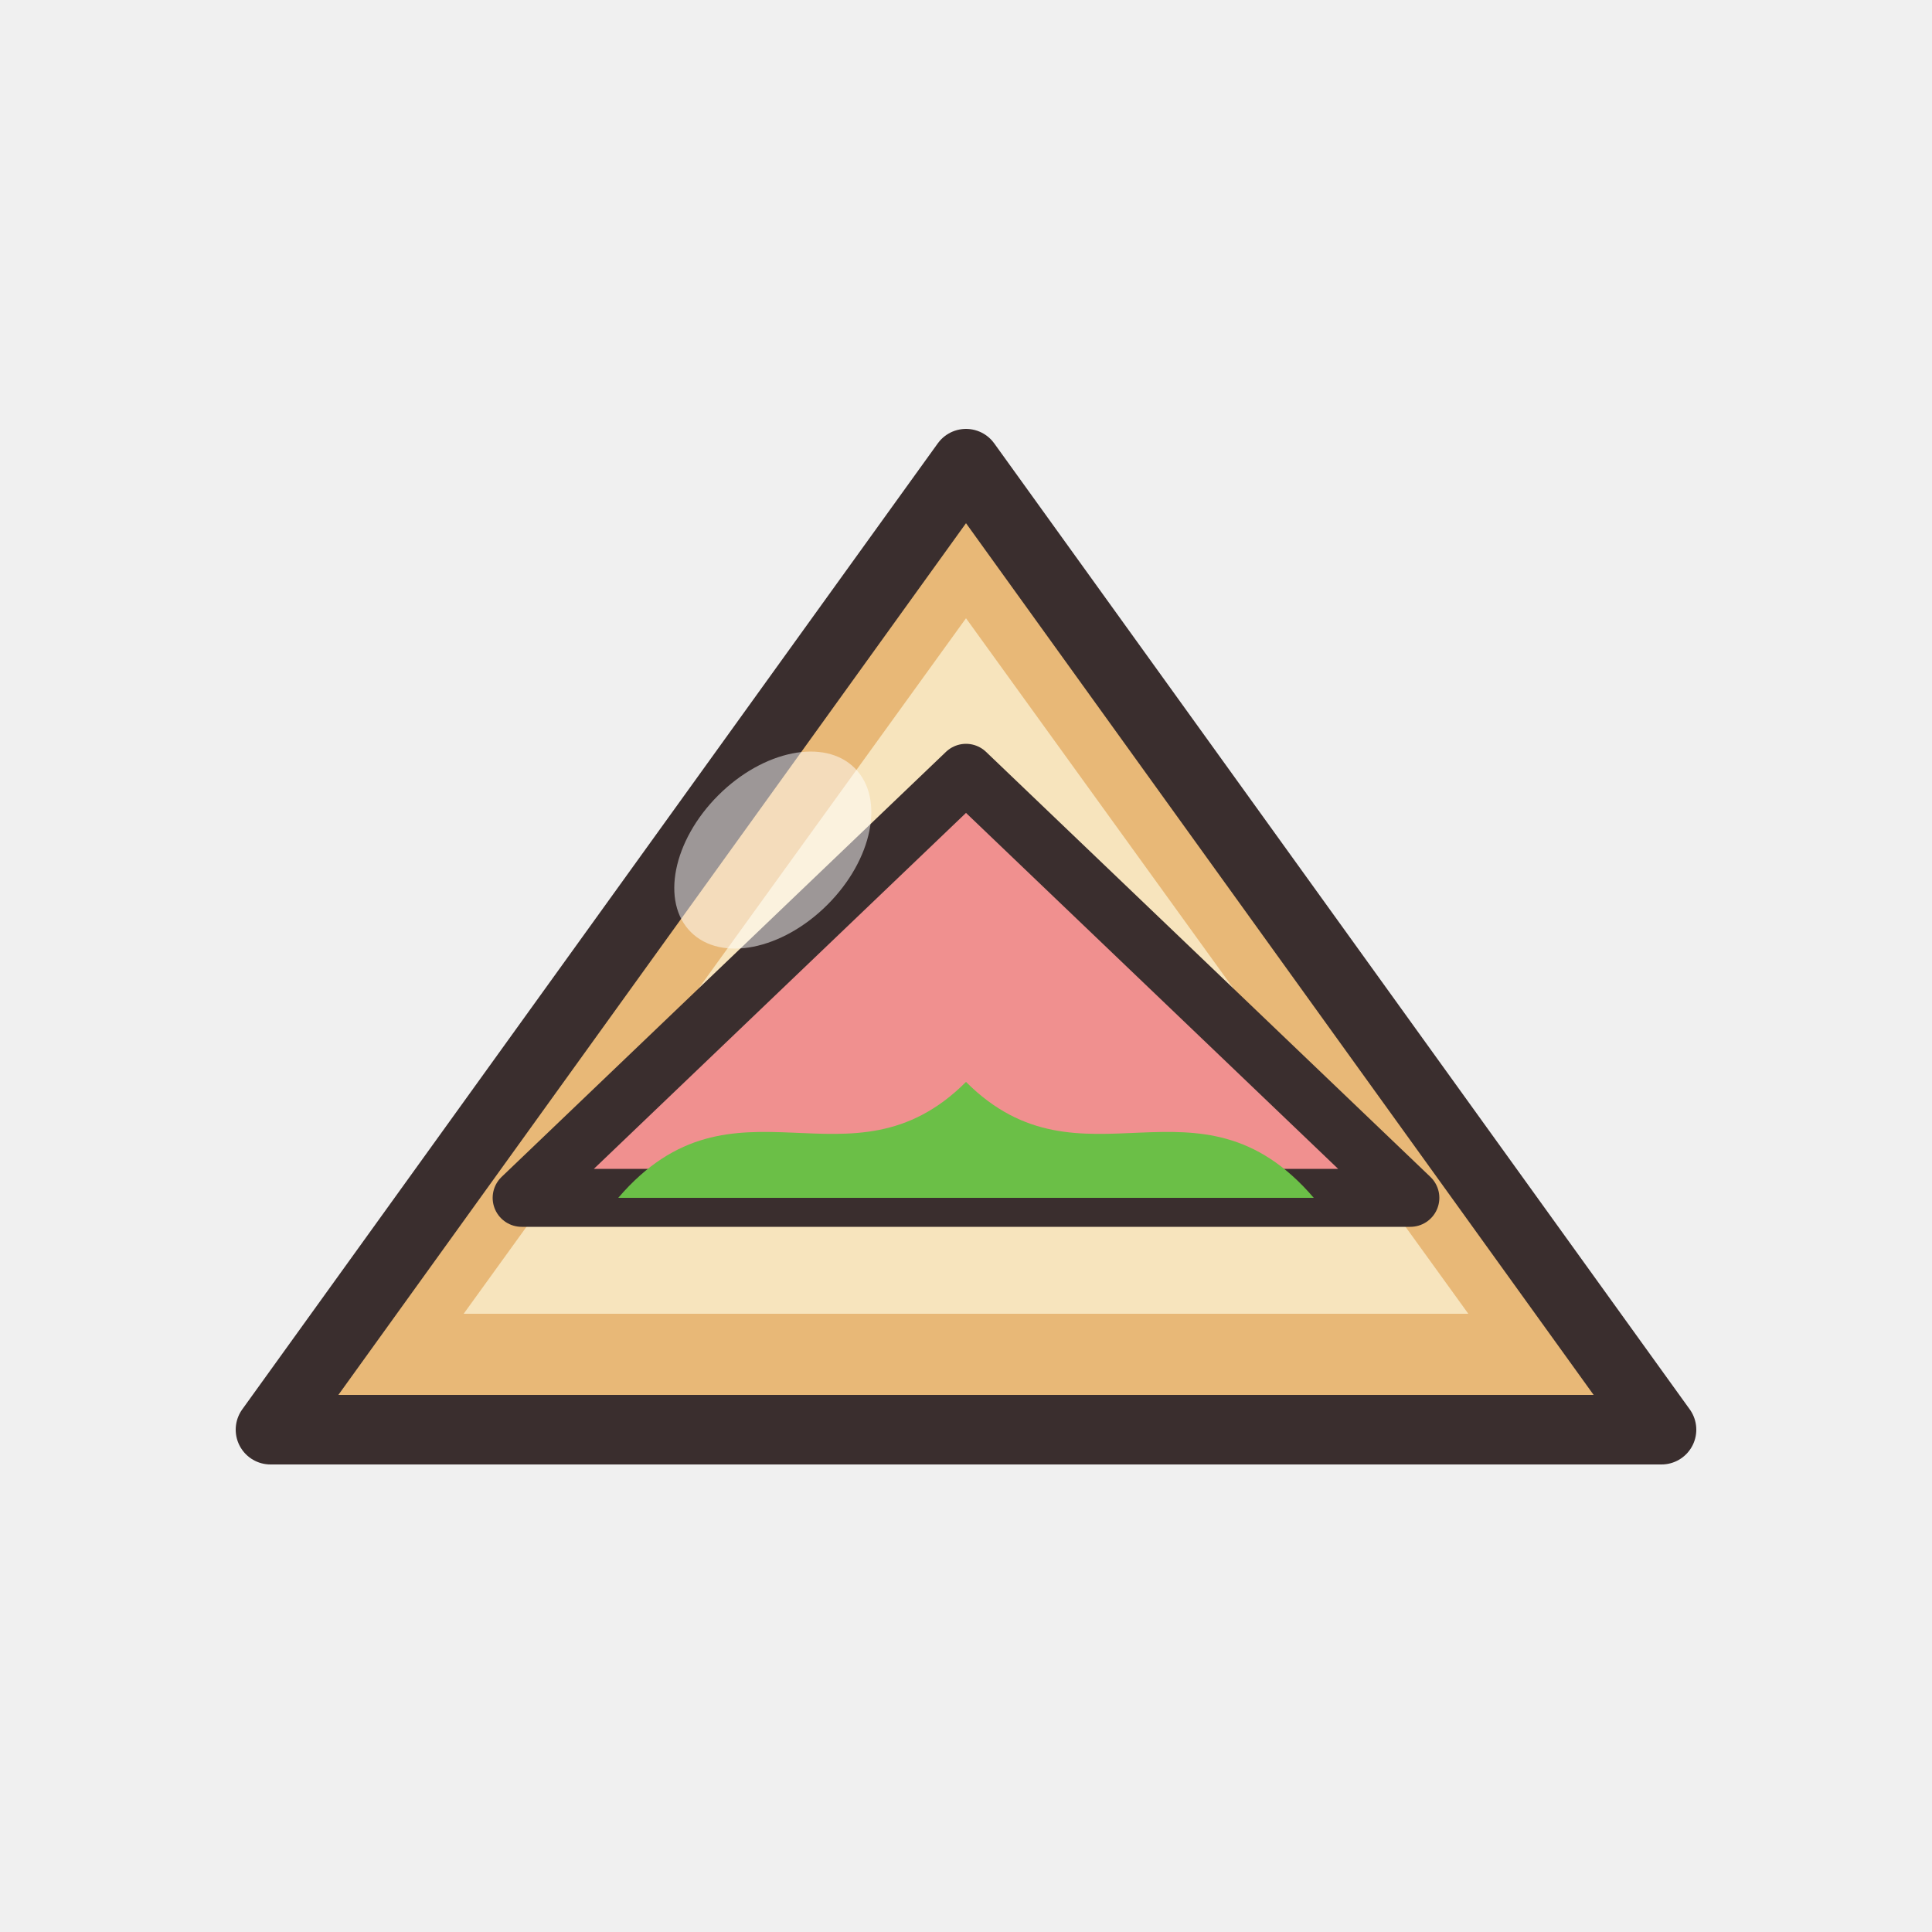
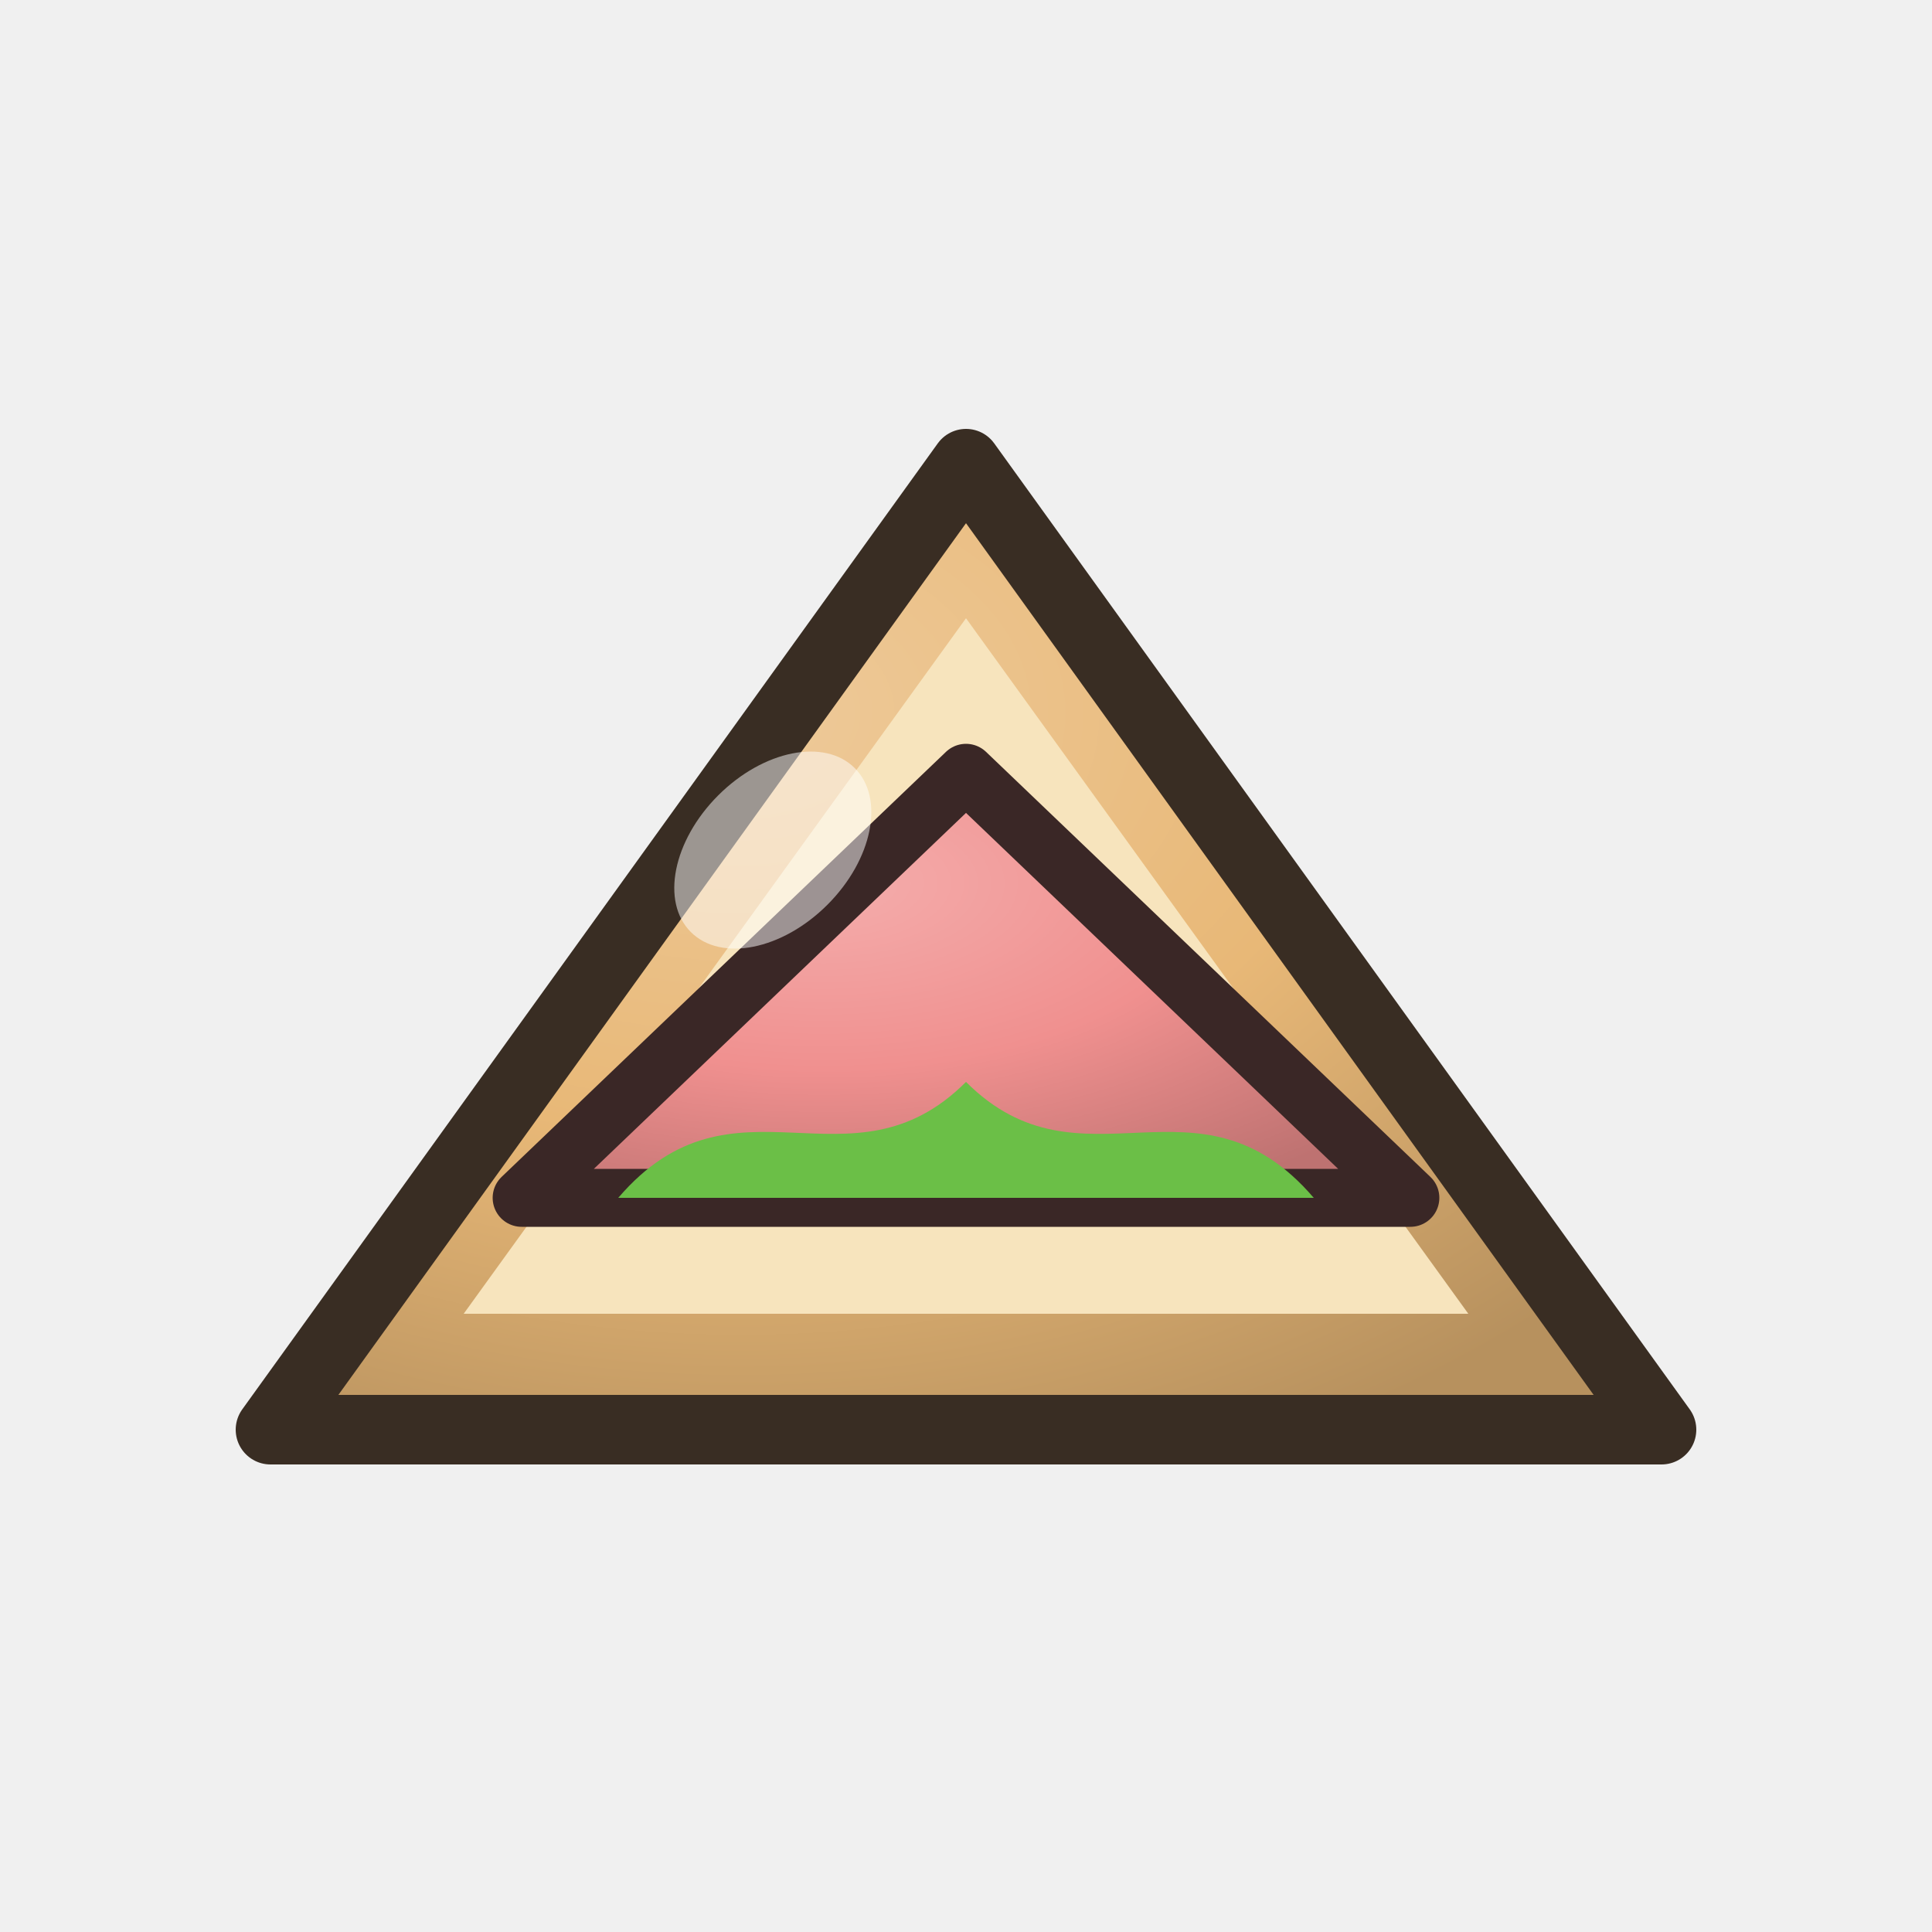
<svg xmlns="http://www.w3.org/2000/svg" viewBox="0 0 100 100">
-   <path d="M14 74 L50 24 L86 74 Z" fill="#e8b877" stroke="#3a2e2e" stroke-width="3.6" stroke-linejoin="round" stroke-linecap="round" />
+   <defs>
+     <radialGradient id="g0" cx="34%" cy="26%" r="84%">
+       <stop offset="0" stop-color="#eeca9a" />
+       <stop offset=".52" stop-color="#e8b877" />
+       <stop offset="1" stop-color="#b7915e" />
+     </radialGradient>
+     <radialGradient id="g1" cx="34%" cy="26%" r="84%">
+       <stop offset="0" stop-color="#f4adac" />
+       <stop offset=".52" stop-color="#f0908f" />
+       <stop offset="1" stop-color="#be7271" />
+     </radialGradient>
+   </defs>
+   <path d="M14 74 L50 24 L86 74 Z" fill="url(#g0)" stroke="#392d23" stroke-width="3.6" stroke-linejoin="round" stroke-linecap="round" />
  <path d="M24 68 L50 32 L76 68 Z" fill="#f7e4bd" />
-   <path d="M27 62 L50 40 L73 62 Z" fill="#f0908f" stroke="#3a2e2e" stroke-width="3" stroke-linejoin="round" stroke-linecap="round" />
+   <path d="M27 62 L50 40 L73 62 Z" fill="url(#g1)" stroke="#3a2726" stroke-width="3" stroke-linejoin="round" stroke-linecap="round" />
  <path d="M32 62 C38 55 44 62 50 56 C56 62 62 55 68 62 Z" fill="#6bbf47" />
  <ellipse cx="40" cy="44" rx="6" ry="4" fill="#fff" opacity="0.5" transform="rotate(-45 40 44)" />
</svg>
